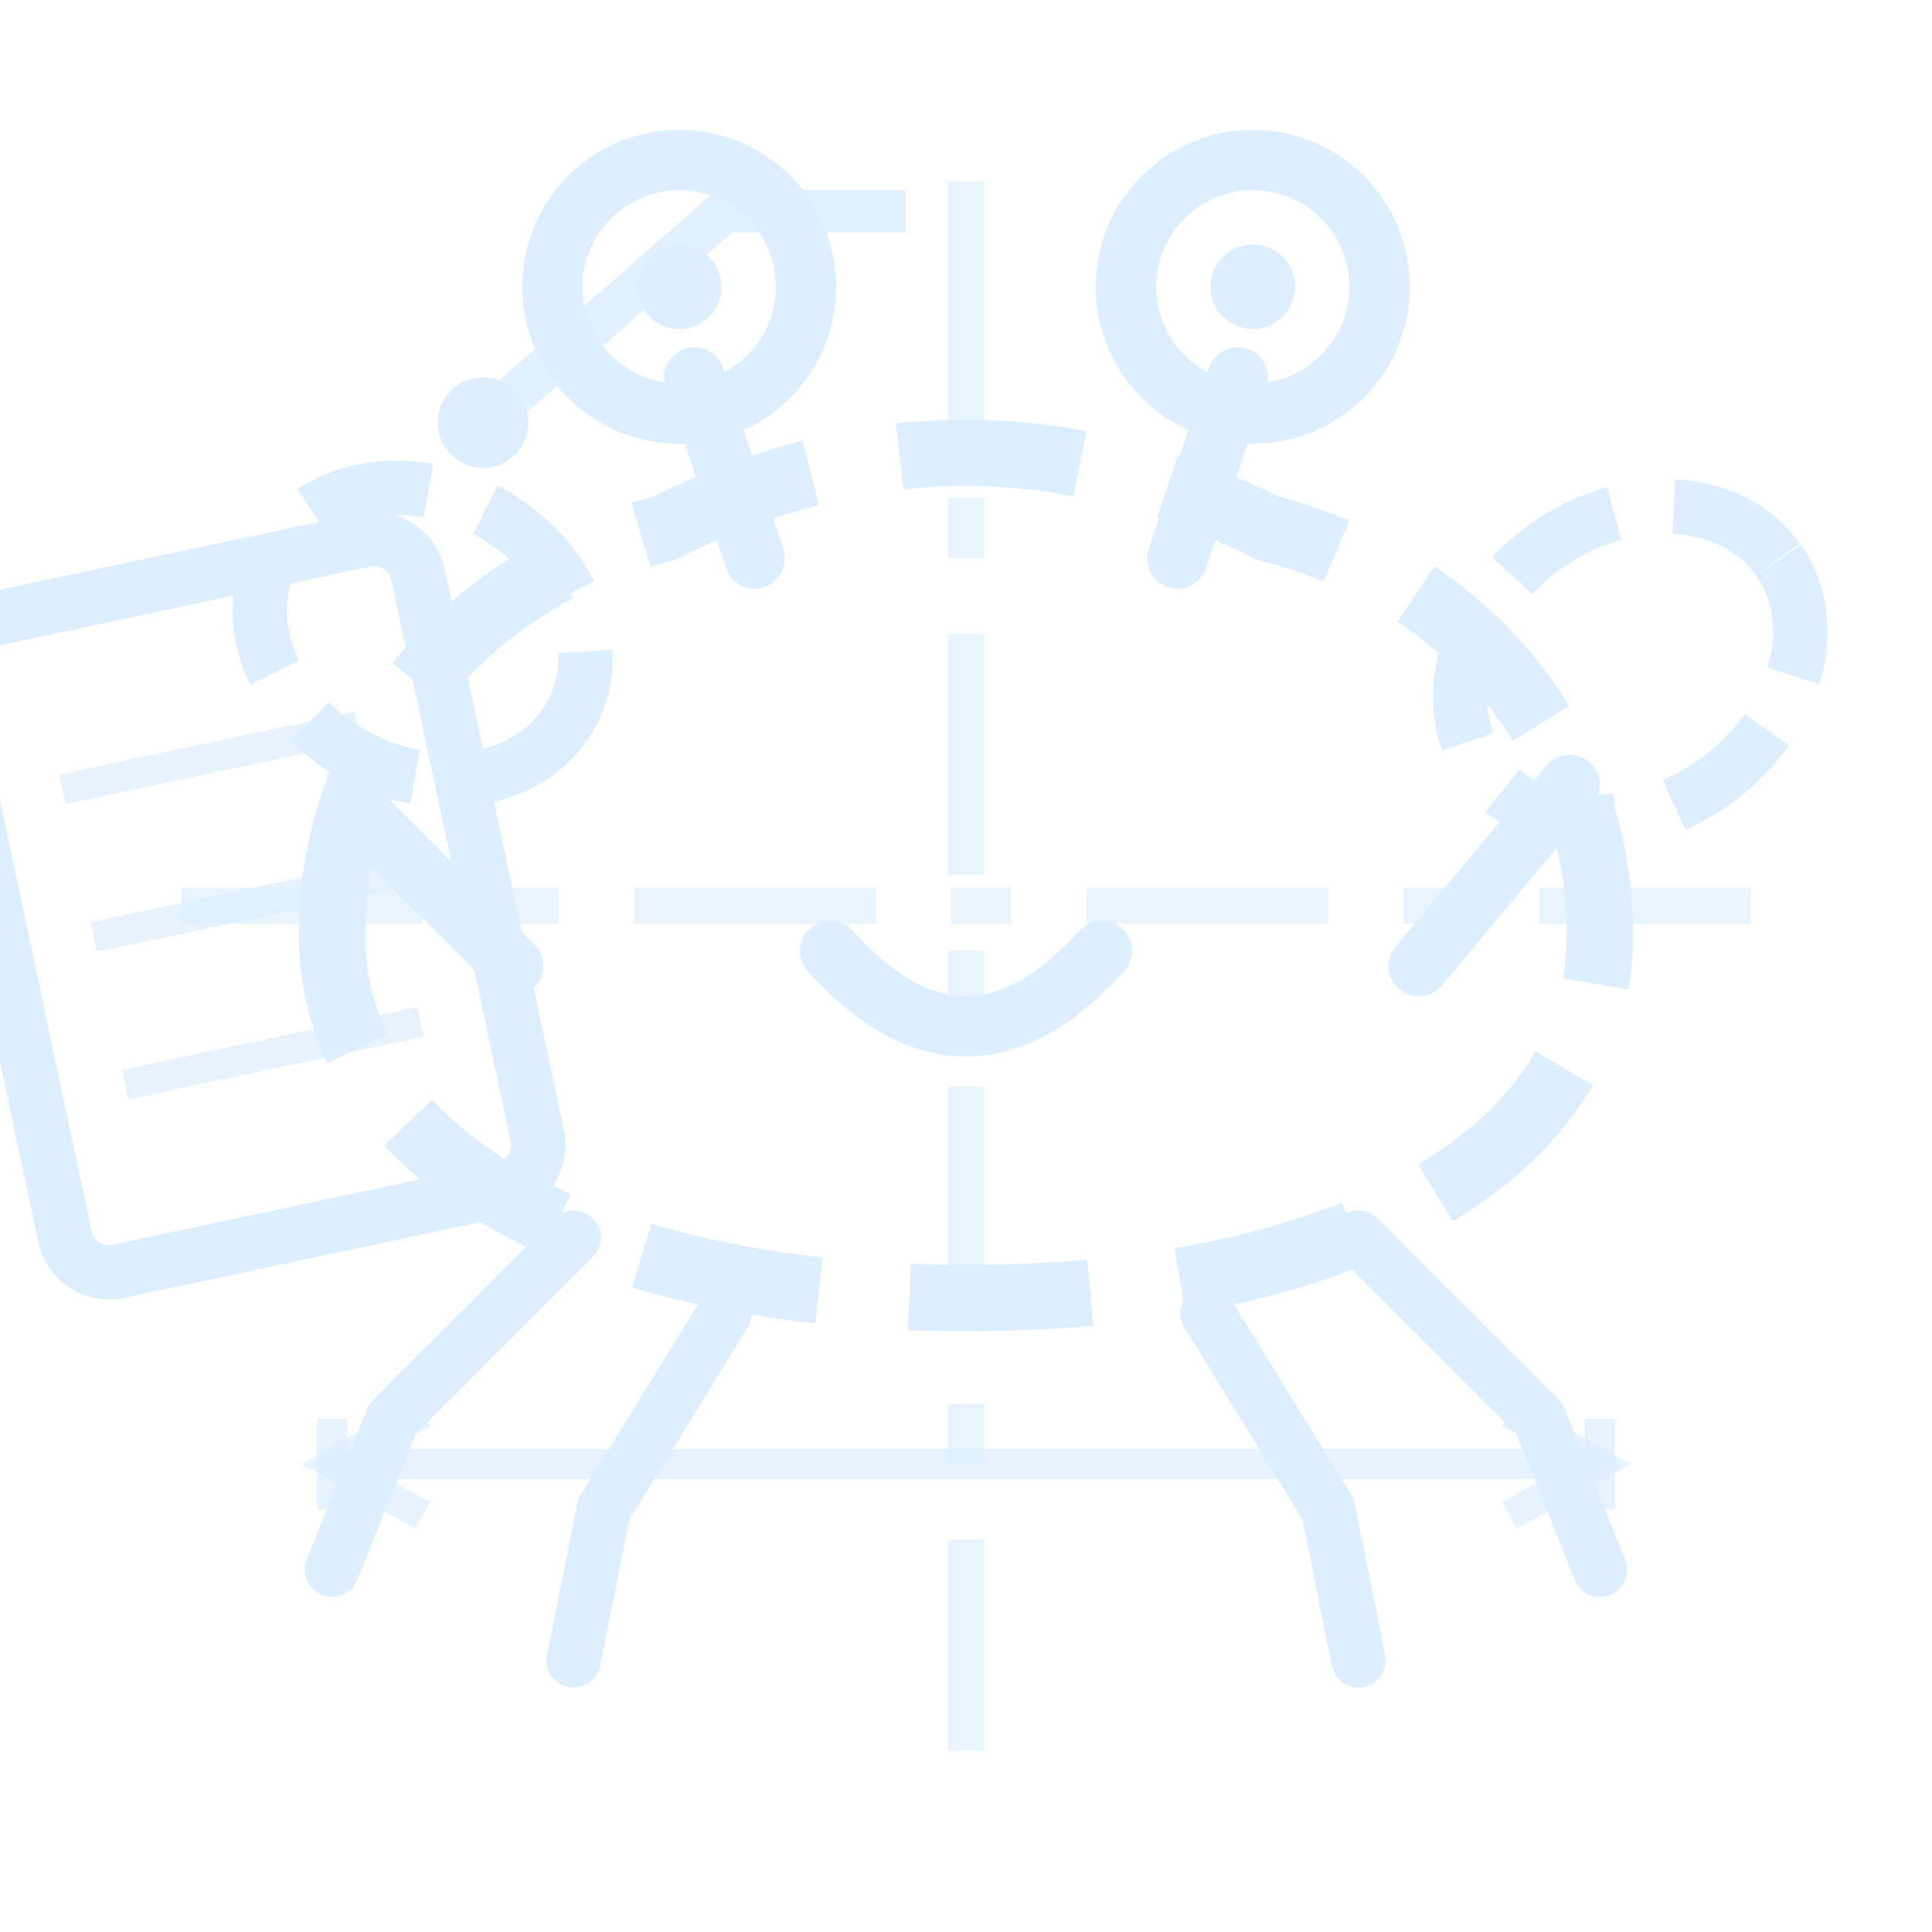
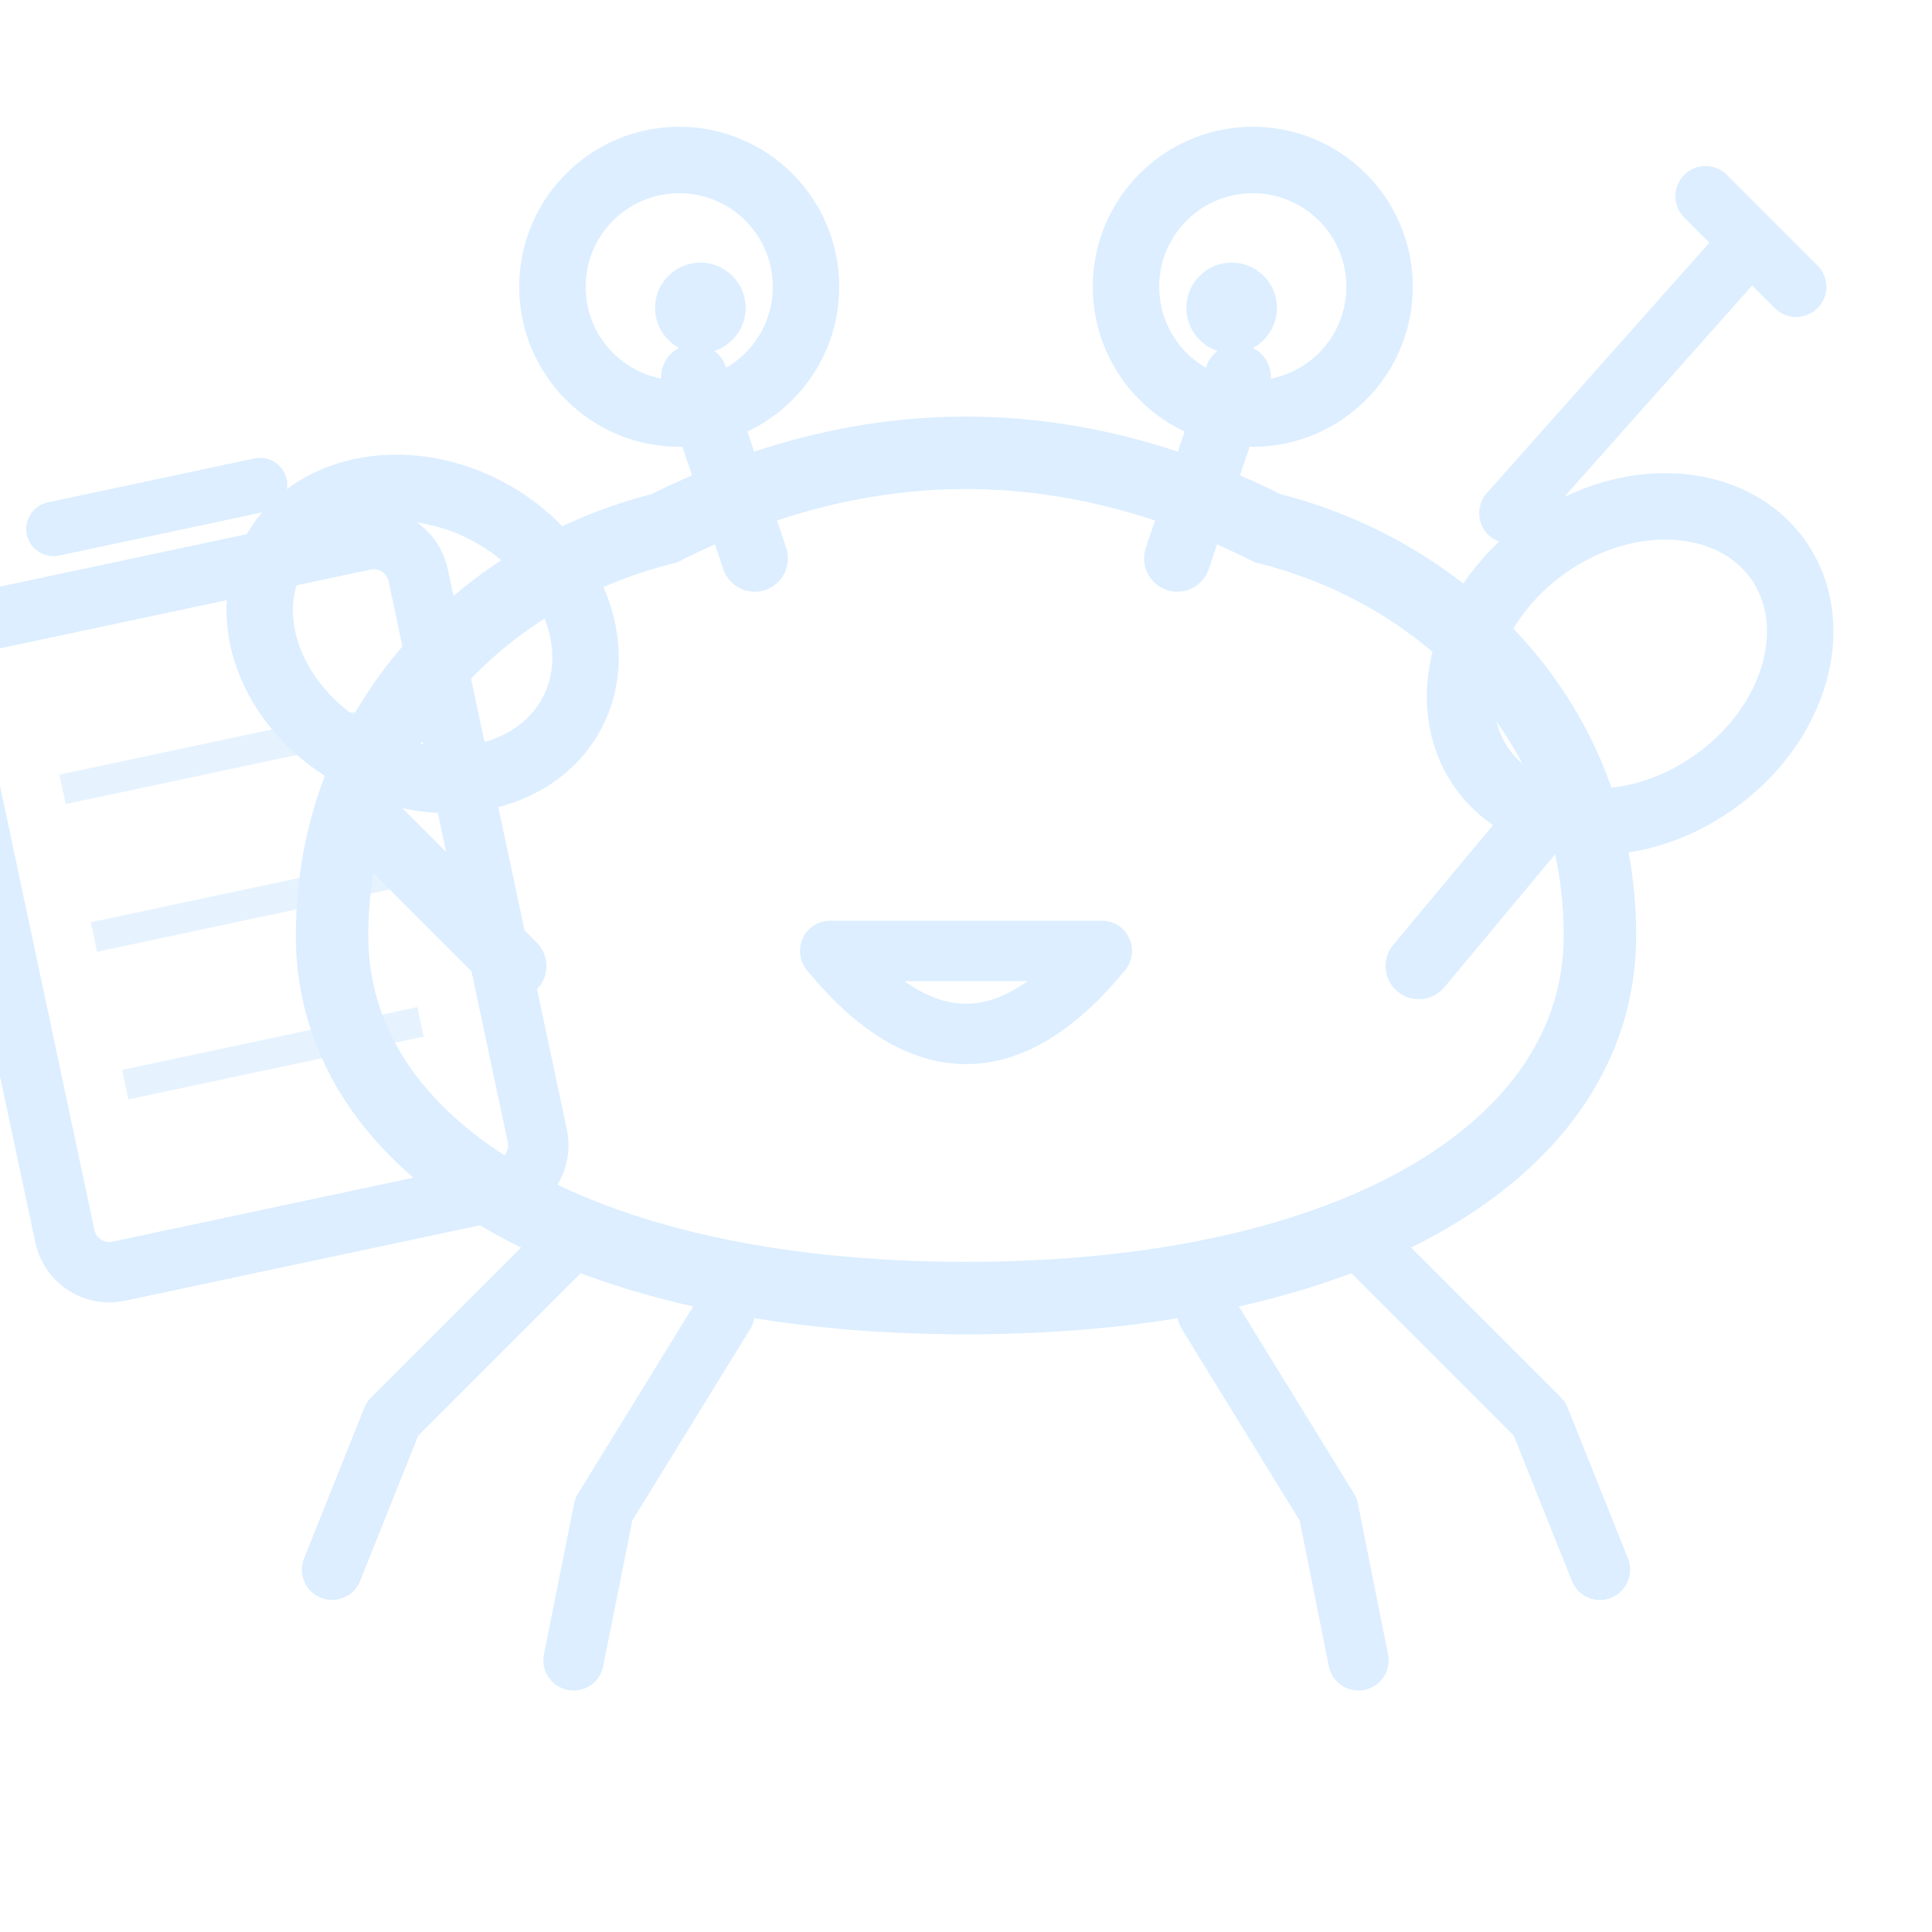
<svg xmlns="http://www.w3.org/2000/svg" viewBox="0 0 64 64">
-   <path d="M32 6 L32 58 M6 30 L58 30" stroke="#dceeff" stroke-width="1.2" stroke-dasharray="8 2.5 2 2.5" opacity="0.65" />
-   <g fill="none" stroke="#dceeff" stroke-width="1.8" stroke-linecap="round" stroke-linejoin="round">
+   <g fill="none" stroke="#dceeff" stroke-width="2" stroke-linecap="round" stroke-linejoin="round">
    <path d="M19 41 L13 47 L11 52" />
    <path d="M24 43.5 L20 50 L19 55" />
    <path d="M45 41 L51 47 L53 52" />
    <path d="M40 43.5 L44 50 L45 55" />
  </g>
-   <g fill="none" stroke="#dceeff" stroke-width="2" stroke-linecap="round">
+   <g fill="none" stroke="#dceeff" stroke-width="2.2" stroke-linecap="round">
    <path d="M17 32 L12 27" />
    <path d="M47 32 L52 26" />
  </g>
-   <g fill="none" stroke="#dceeff" stroke-width="2" stroke-linecap="round">
+   <g fill="none" stroke="#dceeff" stroke-width="2.2" stroke-linecap="round">
    <path d="M25 18.5 L23 12.5" />
    <path d="M39 18.5 L41 12.5" />
  </g>
-   <circle cx="22.5" cy="9.5" r="4.2" fill="none" stroke="#dceeff" stroke-width="2" />
-   <circle cx="41.5" cy="9.5" r="4.2" fill="none" stroke="#dceeff" stroke-width="2" />
-   <circle cx="22.5" cy="9.5" r="1.4" fill="#dceeff" />
-   <circle cx="41.5" cy="9.5" r="1.4" fill="#dceeff" />
-   <path d="M11 31 C11 24 16 19 22 17.5 Q27 15 32 15 Q37 15 42 17.5 C48 19 53 24 53 31 C53 38 45 43 32 43 C19 43 11 38 11 31 Z" fill="none" stroke="#dceeff" stroke-width="2.2" stroke-dasharray="6 3" />
-   <path d="M27.5 31.5 Q32 36.5 36.5 31.5" fill="none" stroke="#dceeff" stroke-width="2" stroke-linecap="round" />
-   <path d="M11 47 L11 50 M53 47 L53 50 M11 48.5 L53 48.5" stroke="#dceeff" stroke-width="1" opacity="0.7" />
-   <path d="M14 46.8 L11 48.5 L14 50.2 M50 46.8 L53 48.5 L50 50.2" stroke="#dceeff" stroke-width="1" fill="none" opacity="0.7" />
-   <ellipse cx="54" cy="22" rx="6" ry="4.8" fill="none" stroke="#dceeff" stroke-width="1.8" stroke-dasharray="4 2" transform="rotate(-35 54 22)" />
-   <ellipse cx="14" cy="21" rx="5.6" ry="4.6" fill="none" stroke="#dceeff" stroke-width="1.8" stroke-dasharray="4 2" transform="rotate(28 14 21)" />
+   <circle cx="22.5" cy="9.5" r="4.2" fill="none" stroke="#dceeff" stroke-width="2.2" />
+   <circle cx="41.5" cy="9.5" r="4.2" fill="none" stroke="#dceeff" stroke-width="2.2" />
+   <circle cx="23.2" cy="10.2" r="1.5" fill="#dceeff" />
+   <circle cx="40.8" cy="10.2" r="1.5" fill="#dceeff" />
+   <path d="M11 31 C11 24 16 19 22 17.5 Q27 15 32 15 Q37 15 42 17.5 C48 19 53 24 53 31 C53 38 45 43 32 43 C19 43 11 38 11 31 Z" fill="none" stroke="#dceeff" stroke-width="2.4" />
+   <path d="M27.5 31.5 Q32 37 36.5 31.5 Z" fill="none" stroke="#dceeff" stroke-width="2" stroke-linejoin="round" />
+   <ellipse cx="54" cy="22" rx="6" ry="4.8" fill="none" stroke="#dceeff" stroke-width="2.2" transform="rotate(-35 54 22)" />
+   <ellipse cx="14" cy="21" rx="5.6" ry="4.6" fill="none" stroke="#dceeff" stroke-width="2.2" transform="rotate(28 14 21)" />
+   <path d="M50 17 L58 8 M56.5 6.5 L59.5 9.5" stroke="#dceeff" stroke-width="2" stroke-linecap="round" />
  <g transform="rotate(-12 8 30)">
-     <rect x="0" y="19" width="16" height="22" rx="1.5" fill="none" stroke="#dceeff" stroke-width="1.8" />
+     <rect x="0" y="19" width="16" height="22" rx="1.5" fill="none" stroke="#dceeff" stroke-width="2" />
+     <path d="M4.5 16.5 L11.5 16.5" stroke="#dceeff" stroke-width="1.8" stroke-linecap="round" />
    <path d="M3 25 L13 25 M3 30 L13 30 M3 35 L13 35" stroke="#dceeff" stroke-width="1" opacity="0.7" />
  </g>
-   <path d="M16 14 L24 7 L30 7" stroke="#dceeff" stroke-width="1.4" fill="none" opacity="0.85" />
-   <circle cx="16" cy="14" r="1.5" fill="#dceeff" />
</svg>
